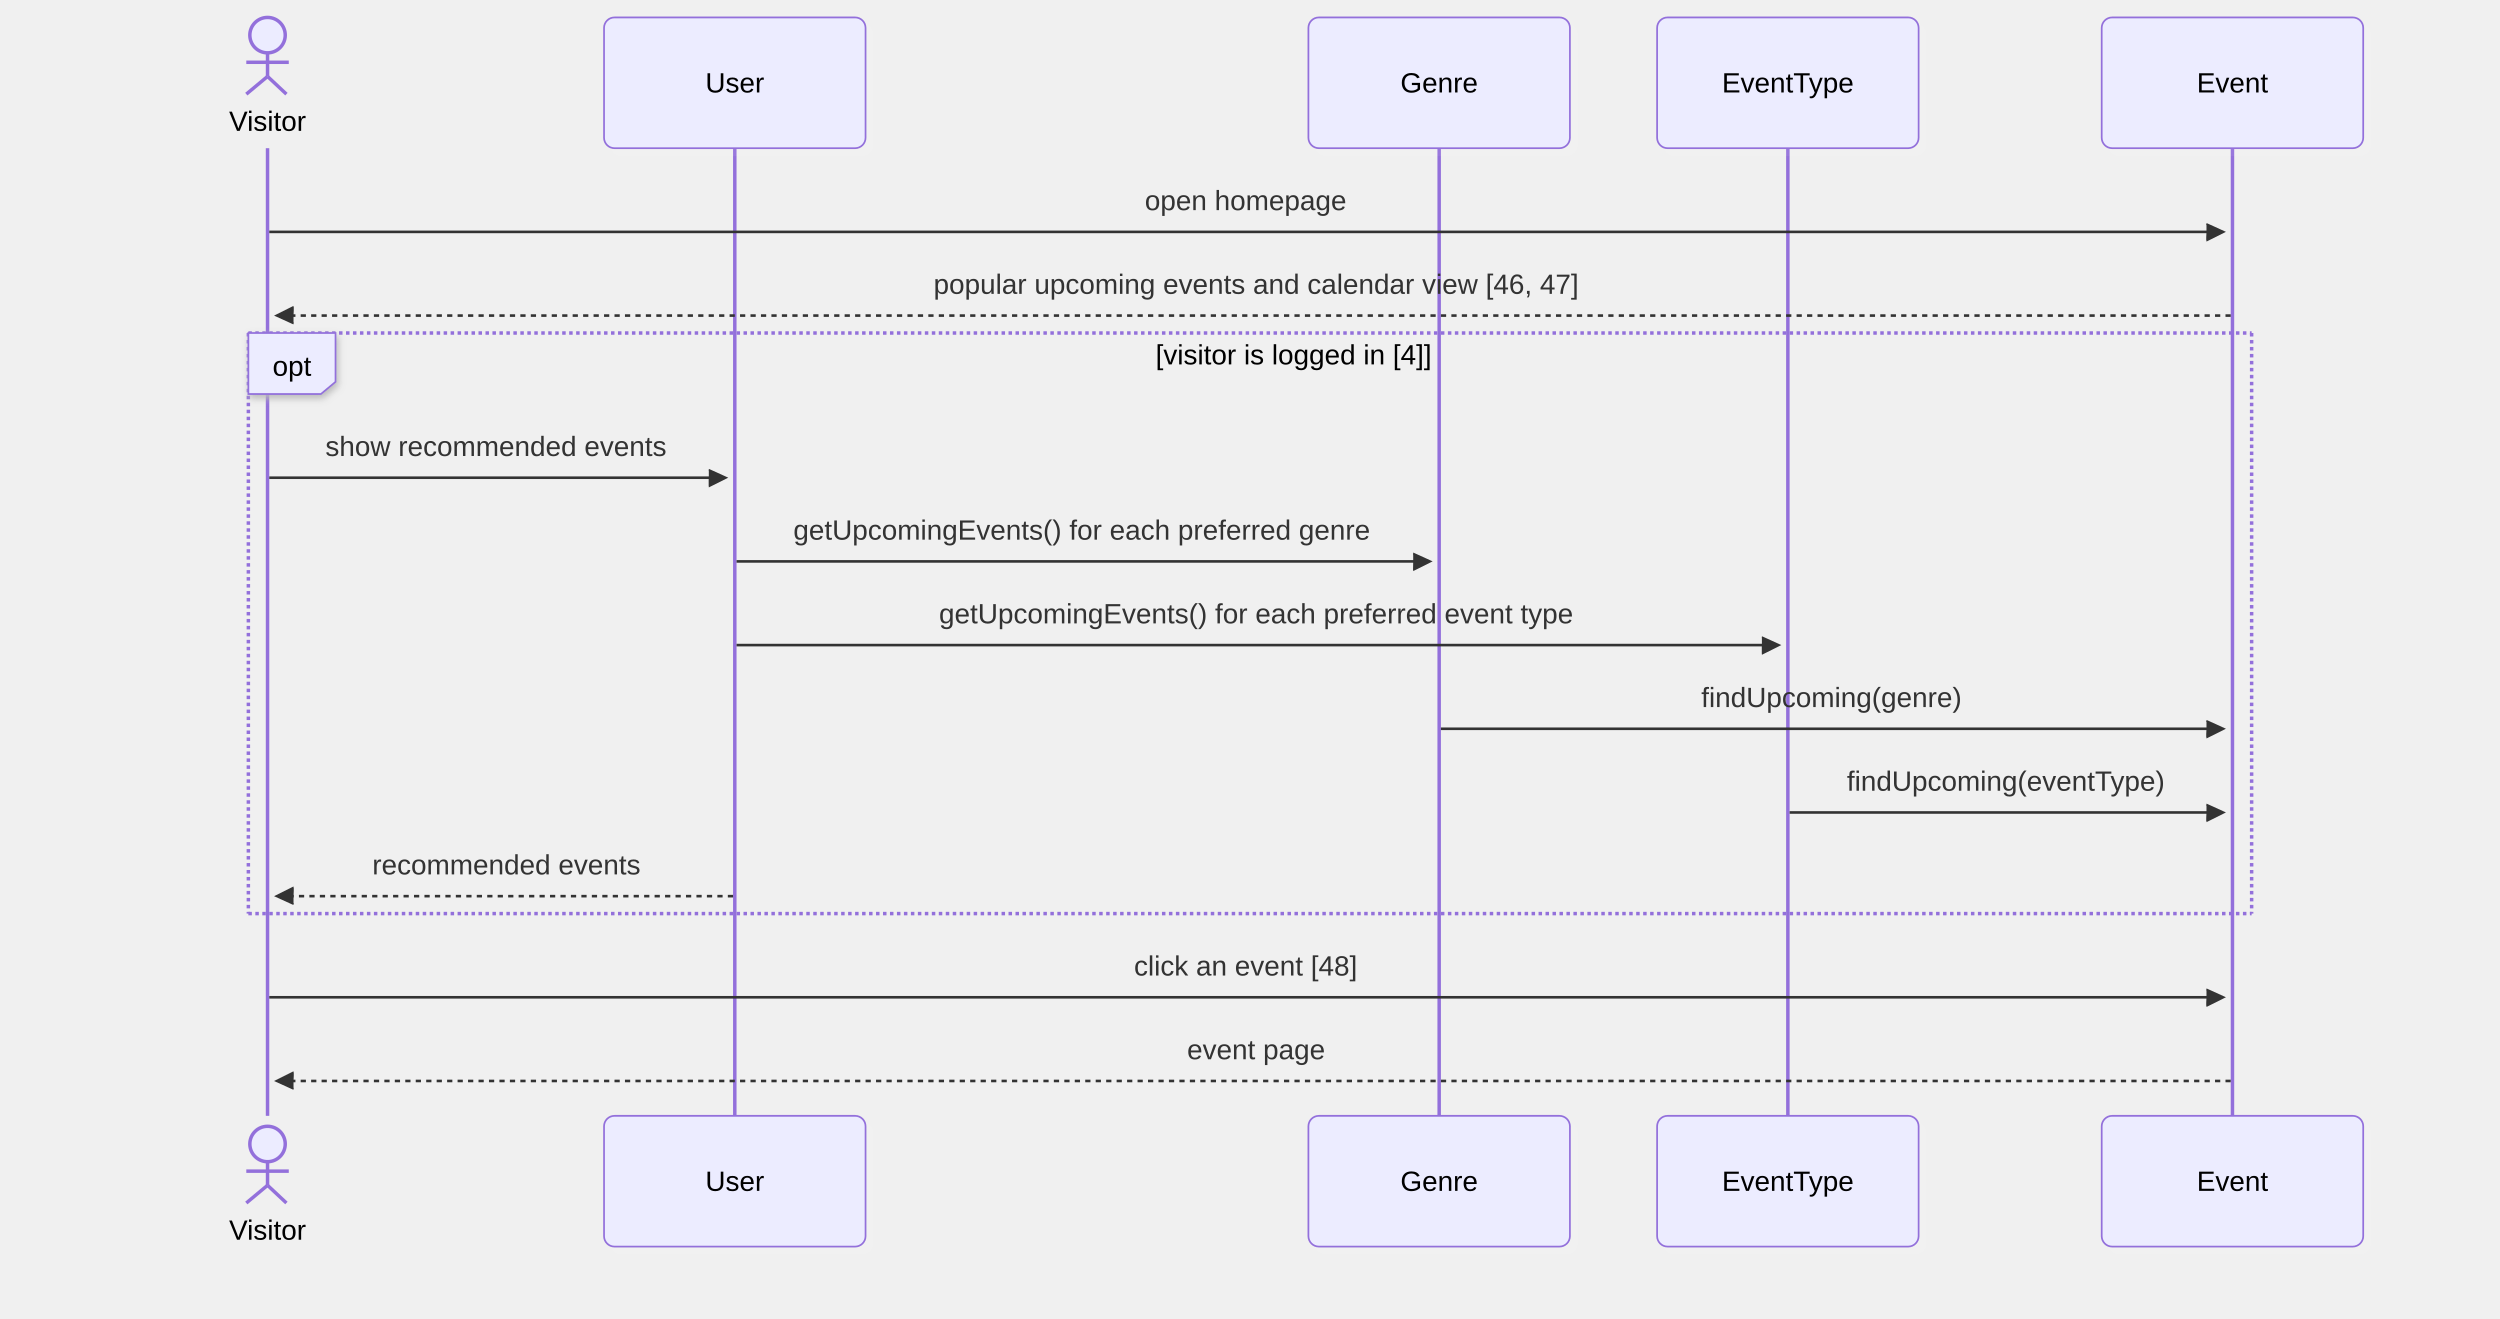
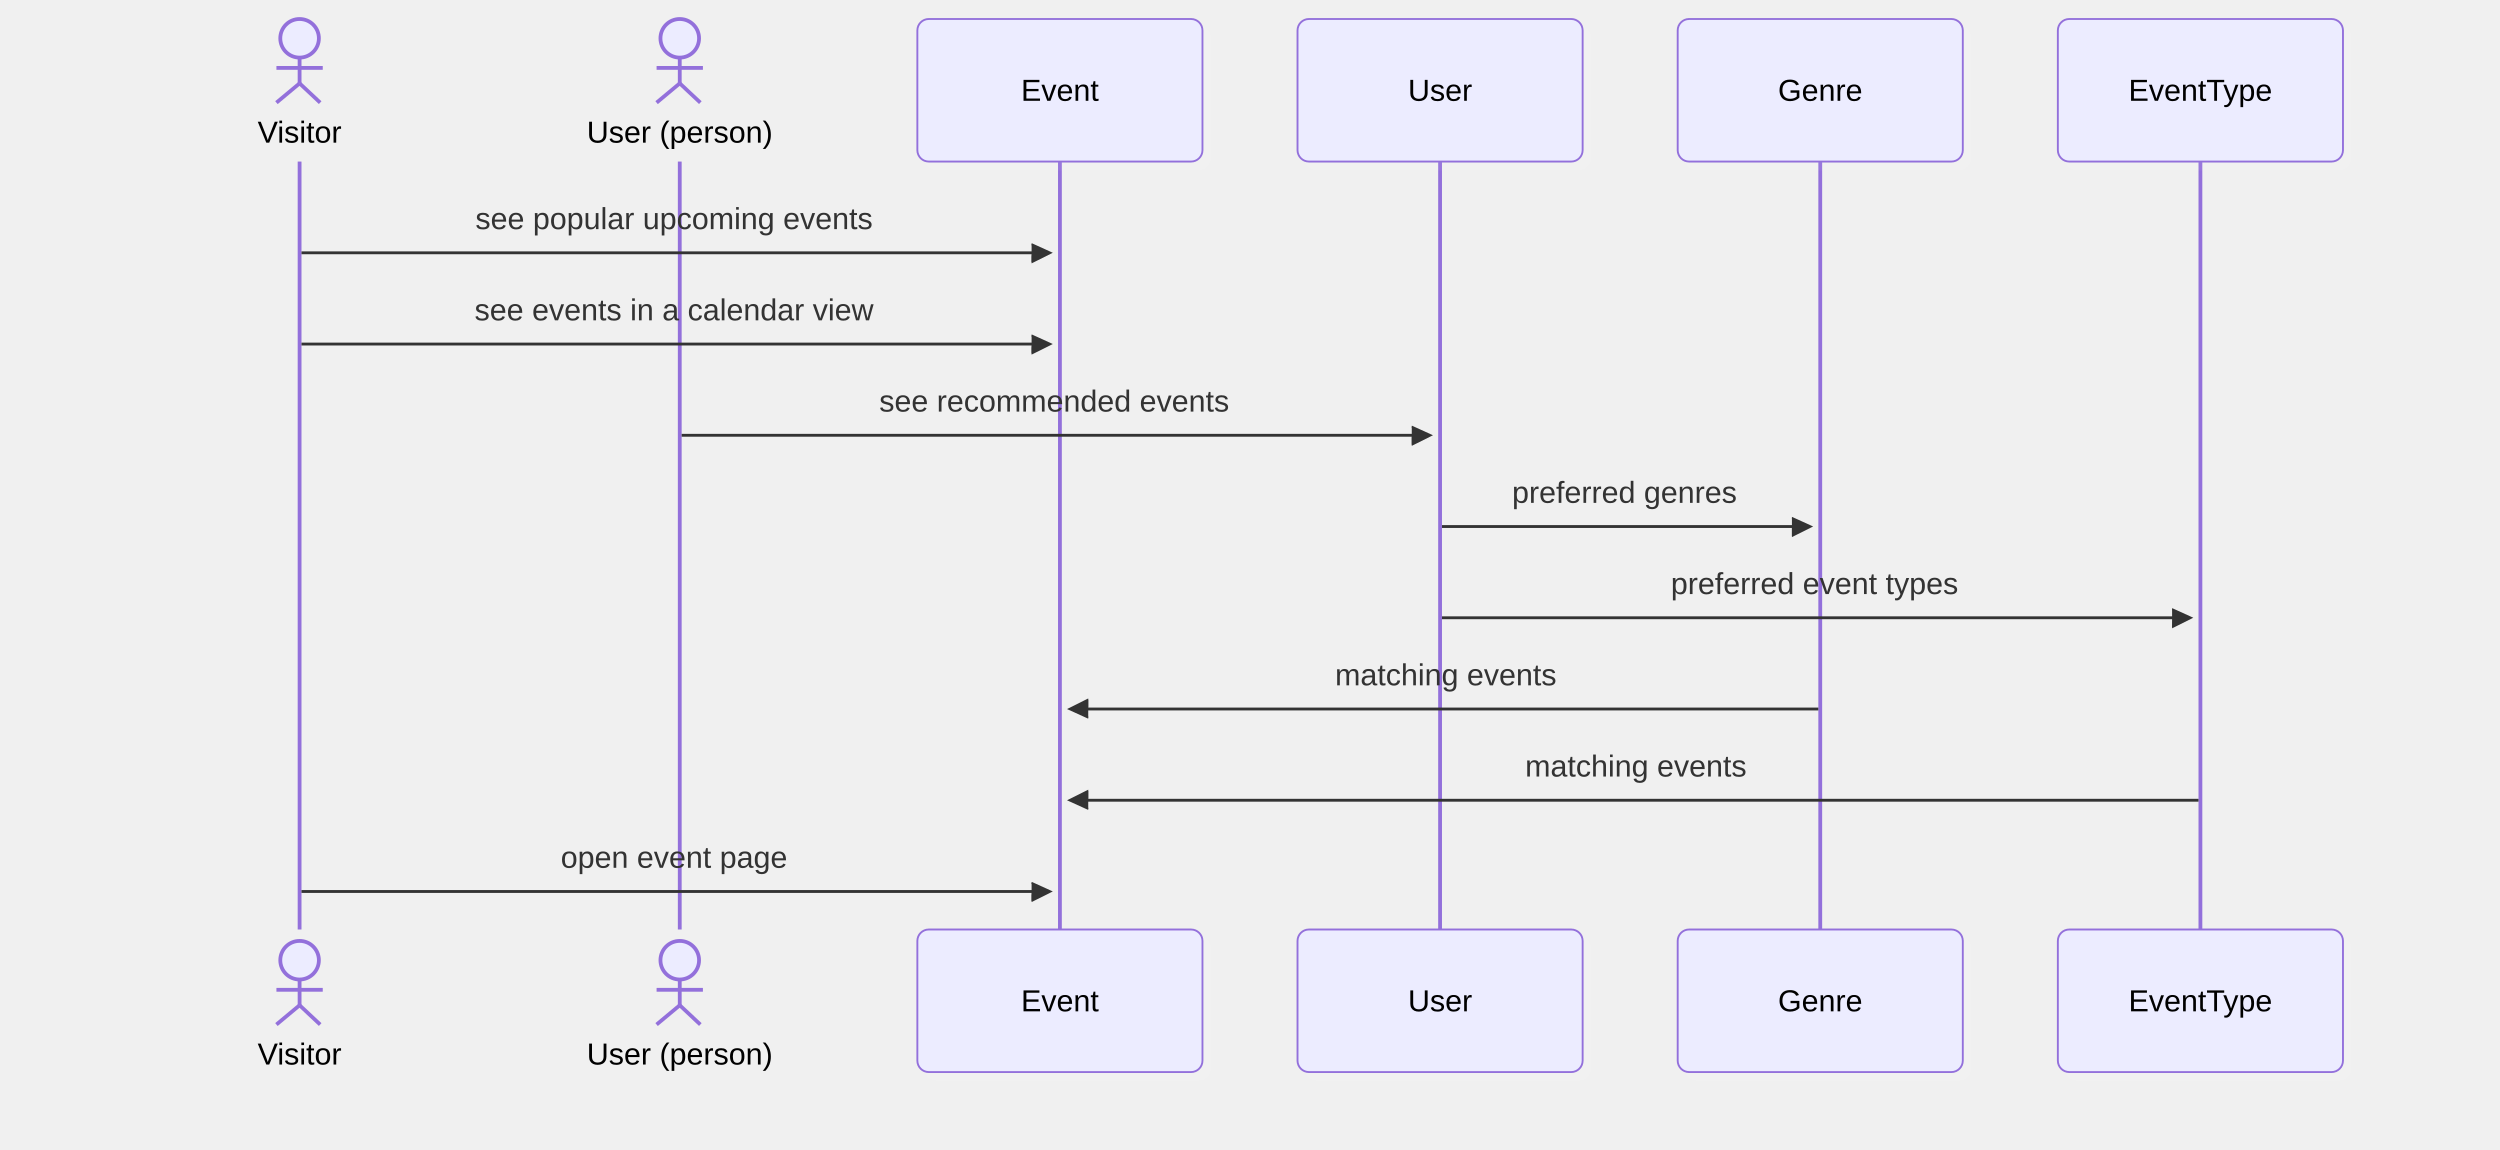
- <svg xmlns="http://www.w3.org/2000/svg" style="background-color: white;" id="container" width="1377" height="726" viewBox="-50 -10 1377 756" role="graphics-document document" aria-roledescription="sequence">
+ <svg xmlns="http://www.w3.org/2000/svg" style="background-color: white;" id="container" width="1250" height="575" viewBox="-50 -10 1250 605" role="graphics-document document" aria-roledescription="sequence">
  <g>
-     <rect x="1127" y="630" fill="#eaeaea" stroke="#666" width="150" height="75" name="EV" rx="6" ry="6" class="actor actor-bottom" data-look="neo" filter="url(#container-drop-shadow)" />
-     <text x="1202" y="667.5" dominant-baseline="central" alignment-baseline="central" class="actor actor-box" style="text-anchor: middle; font-size: 16px; font-weight: 400;">
-       <tspan x="1202" dy="0">Event</tspan>
+     <rect x="1000" y="479" fill="#eaeaea" stroke="#666" width="150" height="75" name="ET" rx="6" ry="6" class="actor actor-bottom" data-look="neo" filter="url(#container-drop-shadow)" />
+     <text x="1075" y="516.5" dominant-baseline="central" alignment-baseline="central" class="actor actor-box" style="text-anchor: middle; font-size: 16px; font-weight: 400;">
+       <tspan x="1075" dy="0">EventType</tspan>
    </text>
  </g>
  <g>
-     <rect x="872" y="630" fill="#eaeaea" stroke="#666" width="150" height="75" name="ET" rx="6" ry="6" class="actor actor-bottom" data-look="neo" filter="url(#container-drop-shadow)" />
-     <text x="947" y="667.5" dominant-baseline="central" alignment-baseline="central" class="actor actor-box" style="text-anchor: middle; font-size: 16px; font-weight: 400;">
-       <tspan x="947" dy="0">EventType</tspan>
+     <rect x="800" y="479" fill="#eaeaea" stroke="#666" width="150" height="75" name="GE" rx="6" ry="6" class="actor actor-bottom" data-look="neo" filter="url(#container-drop-shadow)" />
+     <text x="875" y="516.5" dominant-baseline="central" alignment-baseline="central" class="actor actor-box" style="text-anchor: middle; font-size: 16px; font-weight: 400;">
+       <tspan x="875" dy="0">Genre</tspan>
    </text>
  </g>
  <g>
-     <rect x="672" y="630" fill="#eaeaea" stroke="#666" width="150" height="75" name="GE" rx="6" ry="6" class="actor actor-bottom" data-look="neo" filter="url(#container-drop-shadow)" />
-     <text x="747" y="667.5" dominant-baseline="central" alignment-baseline="central" class="actor actor-box" style="text-anchor: middle; font-size: 16px; font-weight: 400;">
-       <tspan x="747" dy="0">Genre</tspan>
+     <rect x="600" y="479" fill="#eaeaea" stroke="#666" width="150" height="75" name="U" rx="6" ry="6" class="actor actor-bottom" data-look="neo" filter="url(#container-drop-shadow)" />
+     <text x="675" y="516.5" dominant-baseline="central" alignment-baseline="central" class="actor actor-box" style="text-anchor: middle; font-size: 16px; font-weight: 400;">
+       <tspan x="675" dy="0">User</tspan>
    </text>
  </g>
  <g>
-     <rect x="268" y="630" fill="#eaeaea" stroke="#666" width="150" height="75" name="U" rx="6" ry="6" class="actor actor-bottom" data-look="neo" filter="url(#container-drop-shadow)" />
-     <text x="343" y="667.5" dominant-baseline="central" alignment-baseline="central" class="actor actor-box" style="text-anchor: middle; font-size: 16px; font-weight: 400;">
-       <tspan x="343" dy="0">User</tspan>
+     <rect x="400" y="479" fill="#eaeaea" stroke="#666" width="150" height="75" name="EV" rx="6" ry="6" class="actor actor-bottom" data-look="neo" filter="url(#container-drop-shadow)" />
+     <text x="475" y="516.5" dominant-baseline="central" alignment-baseline="central" class="actor actor-box" style="text-anchor: middle; font-size: 16px; font-weight: 400;">
+       <tspan x="475" dy="0">Event</tspan>
    </text>
  </g>
  <g />
+   <g />
  <g>
-     <line id="actor4" x1="1202" y1="75" x2="1202" y2="630" class="actor-line 200" stroke-width="0.5px" stroke="#999" name="EV" data-et="life-line" data-id="EV" />
-     <g id="root-4" data-look="neo" data-et="participant" data-type="participant" data-id="EV">
-       <rect x="1127" y="0" fill="#eaeaea" stroke="#666" width="150" height="75" name="EV" rx="6" ry="6" class="actor actor-top" data-look="neo" filter="url(#container-drop-shadow)" />
-       <text x="1202" y="37.5" dominant-baseline="central" alignment-baseline="central" class="actor actor-box" style="text-anchor: middle; font-size: 16px; font-weight: 400;">
-         <tspan x="1202" dy="0">Event</tspan>
+     <line id="actor5" x1="1075" y1="75" x2="1075" y2="479" class="actor-line 200" stroke-width="0.5px" stroke="#999" name="ET" data-et="life-line" data-id="ET" />
+     <g id="root-5" data-look="neo" data-et="participant" data-type="participant" data-id="ET">
+       <rect x="1000" y="0" fill="#eaeaea" stroke="#666" width="150" height="75" name="ET" rx="6" ry="6" class="actor actor-top" data-look="neo" filter="url(#container-drop-shadow)" />
+       <text x="1075" y="37.5" dominant-baseline="central" alignment-baseline="central" class="actor actor-box" style="text-anchor: middle; font-size: 16px; font-weight: 400;">
+         <tspan x="1075" dy="0">EventType</tspan>
      </text>
    </g>
  </g>
  <g>
-     <line id="actor3" x1="947" y1="75" x2="947" y2="630" class="actor-line 200" stroke-width="0.5px" stroke="#999" name="ET" data-et="life-line" data-id="ET" />
-     <g id="root-3" data-look="neo" data-et="participant" data-type="participant" data-id="ET">
-       <rect x="872" y="0" fill="#eaeaea" stroke="#666" width="150" height="75" name="ET" rx="6" ry="6" class="actor actor-top" data-look="neo" filter="url(#container-drop-shadow)" />
-       <text x="947" y="37.5" dominant-baseline="central" alignment-baseline="central" class="actor actor-box" style="text-anchor: middle; font-size: 16px; font-weight: 400;">
-         <tspan x="947" dy="0">EventType</tspan>
+     <line id="actor4" x1="875" y1="75" x2="875" y2="479" class="actor-line 200" stroke-width="0.5px" stroke="#999" name="GE" data-et="life-line" data-id="GE" />
+     <g id="root-4" data-look="neo" data-et="participant" data-type="participant" data-id="GE">
+       <rect x="800" y="0" fill="#eaeaea" stroke="#666" width="150" height="75" name="GE" rx="6" ry="6" class="actor actor-top" data-look="neo" filter="url(#container-drop-shadow)" />
+       <text x="875" y="37.5" dominant-baseline="central" alignment-baseline="central" class="actor actor-box" style="text-anchor: middle; font-size: 16px; font-weight: 400;">
+         <tspan x="875" dy="0">Genre</tspan>
      </text>
    </g>
  </g>
  <g>
-     <line id="actor2" x1="747" y1="75" x2="747" y2="630" class="actor-line 200" stroke-width="0.5px" stroke="#999" name="GE" data-et="life-line" data-id="GE" />
-     <g id="root-2" data-look="neo" data-et="participant" data-type="participant" data-id="GE">
-       <rect x="672" y="0" fill="#eaeaea" stroke="#666" width="150" height="75" name="GE" rx="6" ry="6" class="actor actor-top" data-look="neo" filter="url(#container-drop-shadow)" />
-       <text x="747" y="37.5" dominant-baseline="central" alignment-baseline="central" class="actor actor-box" style="text-anchor: middle; font-size: 16px; font-weight: 400;">
-         <tspan x="747" dy="0">Genre</tspan>
+     <line id="actor3" x1="675" y1="75" x2="675" y2="479" class="actor-line 200" stroke-width="0.5px" stroke="#999" name="U" data-et="life-line" data-id="U" />
+     <g id="root-3" data-look="neo" data-et="participant" data-type="participant" data-id="U">
+       <rect x="600" y="0" fill="#eaeaea" stroke="#666" width="150" height="75" name="U" rx="6" ry="6" class="actor actor-top" data-look="neo" filter="url(#container-drop-shadow)" />
+       <text x="675" y="37.5" dominant-baseline="central" alignment-baseline="central" class="actor actor-box" style="text-anchor: middle; font-size: 16px; font-weight: 400;">
+         <tspan x="675" dy="0">User</tspan>
      </text>
    </g>
  </g>
  <g>
-     <line id="actor1" x1="343" y1="75" x2="343" y2="630" class="actor-line 200" stroke-width="0.5px" stroke="#999" name="U" data-et="life-line" data-id="U" />
-     <g id="root-1" data-look="neo" data-et="participant" data-type="participant" data-id="U">
-       <rect x="268" y="0" fill="#eaeaea" stroke="#666" width="150" height="75" name="U" rx="6" ry="6" class="actor actor-top" data-look="neo" filter="url(#container-drop-shadow)" />
-       <text x="343" y="37.5" dominant-baseline="central" alignment-baseline="central" class="actor actor-box" style="text-anchor: middle; font-size: 16px; font-weight: 400;">
-         <tspan x="343" dy="0">User</tspan>
+     <line id="actor2" x1="475" y1="75" x2="475" y2="479" class="actor-line 200" stroke-width="0.5px" stroke="#999" name="EV" data-et="life-line" data-id="EV" />
+     <g id="root-2" data-look="neo" data-et="participant" data-type="participant" data-id="EV">
+       <rect x="400" y="0" fill="#eaeaea" stroke="#666" width="150" height="75" name="EV" rx="6" ry="6" class="actor actor-top" data-look="neo" filter="url(#container-drop-shadow)" />
+       <text x="475" y="37.5" dominant-baseline="central" alignment-baseline="central" class="actor actor-box" style="text-anchor: middle; font-size: 16px; font-weight: 400;">
+         <tspan x="475" dy="0">Event</tspan>
      </text>
    </g>
  </g>
  <g>
-     <line id="actor0" x1="75" y1="75" x2="75" y2="630" class="actor-line 200" stroke-width="0.5px" stroke="#999" name="VI" data-et="life-line" data-id="VI" />
+     <line id="actor1" x1="275" y1="75" x2="275" y2="479" class="actor-line 200" stroke-width="0.5px" stroke="#999" name="UP" data-et="life-line" data-id="UP" />
+   </g>
+   <g>
+     <line id="actor0" x1="75" y1="75" x2="75" y2="479" class="actor-line 200" stroke-width="0.5px" stroke="#999" name="VI" data-et="life-line" data-id="VI" />
  </g>
  <style>#container{font-family:"trebuchet ms",verdana,arial,sans-serif;font-size:16px;fill:#333;}@keyframes edge-animation-frame{from{stroke-dashoffset:0;}}@keyframes dash{to{stroke-dashoffset:0;}}#container .edge-animation-slow{stroke-dasharray:9,5!important;stroke-dashoffset:900;animation:dash 50s linear infinite;stroke-linecap:round;}#container .edge-animation-fast{stroke-dasharray:9,5!important;stroke-dashoffset:900;animation:dash 20s linear infinite;stroke-linecap:round;}#container .error-icon{fill:#552222;}#container .error-text{fill:#552222;stroke:#552222;}#container .edge-thickness-normal{stroke-width:1px;}#container .edge-thickness-thick{stroke-width:3.5px;}#container .edge-pattern-solid{stroke-dasharray:0;}#container .edge-thickness-invisible{stroke-width:0;fill:none;}#container .edge-pattern-dashed{stroke-dasharray:3;}#container .edge-pattern-dotted{stroke-dasharray:2;}#container .marker{fill:#333333;stroke:#333333;}#container .marker.cross{stroke:#333333;}#container svg{font-family:"trebuchet ms",verdana,arial,sans-serif;font-size:16px;}#container p{margin:0;}#container .actor{stroke:#9370DB;fill:#ECECFF;stroke-width:1;}#container rect.actor.outer-path[data-look="neo"]{filter:drop-shadow(1px 2px 2px rgba(185, 185, 185, 1));}#container rect.note[data-look="neo"]{stroke:#aaaa33;fill:#fff5ad;filter:drop-shadow(1px 2px 2px rgba(185, 185, 185, 1));}#container text.actor&gt;tspan{fill:black;stroke:none;}#container .actor-line{stroke:#9370DB;}#container .innerArc{stroke-width:1.5;stroke-dasharray:none;}#container .messageLine0{stroke-width:1.5;stroke-dasharray:none;stroke:#333;}#container .messageLine1{stroke-width:1.5;stroke-dasharray:2,2;stroke:#333;}#container [id$="-arrowhead"] path{fill:#333;stroke:#333;}#container .sequenceNumber{fill:white;}#container [id$="-sequencenumber"]{fill:#333;}#container [id$="-crosshead"] path{fill:#333;stroke:#333;}#container .messageText{fill:#333;stroke:none;}#container .labelBox{stroke:#9370DB;fill:#ECECFF;filter:drop-shadow(1px 2px 2px rgba(185, 185, 185, 1));}#container .labelText,#container .labelText&gt;tspan{fill:black;stroke:none;}#container .loopText,#container .loopText&gt;tspan{fill:black;stroke:none;}#container .sectionTitle,#container .sectionTitle&gt;tspan{fill:black;stroke:none;}#container .loopLine{stroke-width:2px;stroke-dasharray:2,2;stroke:#9370DB;fill:#9370DB;}#container .note{stroke:#aaaa33;fill:#fff5ad;}#container .noteText,#container .noteText&gt;tspan{fill:black;stroke:none;}#container .activation0{fill:#f4f4f4;stroke:#666;}#container .activation1{fill:#f4f4f4;stroke:#666;}#container .activation2{fill:#f4f4f4;stroke:#666;}#container .actorPopupMenu{position:absolute;}#container .actorPopupMenuPanel{position:absolute;fill:#ECECFF;box-shadow:0px 8px 16px 0px rgba(0,0,0,0.2);filter:drop-shadow(3px 5px 2px rgb(0 0 0 / 0.4));}#container .actor-man circle,#container line{fill:#ECECFF;stroke-width:2px;}#container g rect.rect{filter:drop-shadow(1px 2px 2px rgba(185, 185, 185, 1));stroke:#9370DB;}#container .node .neo-node{stroke:#9370DB;}#container [data-look="neo"].node rect,#container [data-look="neo"].cluster rect,#container [data-look="neo"].node polygon{stroke:#9370DB;filter:drop-shadow(1px 2px 2px rgba(185, 185, 185, 1));}#container [data-look="neo"].swimlane.cluster rect{filter:none;}#container [data-look="neo"].node path{stroke:#9370DB;stroke-width:1px;}#container [data-look="neo"].node .outer-path{filter:drop-shadow(1px 2px 2px rgba(185, 185, 185, 1));}#container [data-look="neo"].node .neo-line path{stroke:#9370DB;filter:none;}#container [data-look="neo"].node circle{stroke:#9370DB;filter:drop-shadow(1px 2px 2px rgba(185, 185, 185, 1));}#container [data-look="neo"].node circle .state-start{fill:#000000;}#container [data-look="neo"].icon-shape .icon{fill:#9370DB;filter:drop-shadow(1px 2px 2px rgba(185, 185, 185, 1));}#container [data-look="neo"].icon-shape .icon-neo path{stroke:#9370DB;filter:drop-shadow(1px 2px 2px rgba(185, 185, 185, 1));}#container :root{--mermaid-font-family:"trebuchet ms",verdana,arial,sans-serif;}</style>
  <g />
  <defs>
    <symbol id="container-computer" width="24" height="24">
      <path transform="scale(.5)" d="M2 2v13h20v-13h-20zm18 11h-16v-9h16v9zm-10.228 6l.466-1h3.524l.467 1h-4.457zm14.228 3h-24l2-6h2.104l-1.33 4h18.45l-1.297-4h2.073l2 6zm-5-10h-14v-7h14v7z" />
    </symbol>
  </defs>
  <defs>
    <symbol id="container-database" fill-rule="evenodd" clip-rule="evenodd">
      <path transform="scale(.5)" d="M12.258.001l.256.004.255.005.253.008.251.01.249.012.247.015.246.016.242.019.241.02.239.023.236.024.233.027.231.028.229.031.225.032.223.034.22.036.217.038.214.04.211.041.208.043.205.045.201.046.198.048.194.05.191.051.187.053.183.054.18.056.175.057.172.059.168.06.163.061.16.063.155.064.15.066.074.033.073.033.071.034.07.034.069.035.068.035.067.035.066.035.064.036.064.036.062.036.06.036.06.037.058.037.058.037.055.038.055.038.053.038.052.038.051.039.05.039.048.039.047.039.045.04.044.04.043.04.041.04.04.041.039.041.037.041.036.041.034.041.033.042.032.042.03.042.029.042.027.042.026.043.024.043.023.043.021.043.02.043.018.044.017.043.015.044.013.044.012.044.011.045.009.044.007.045.006.045.004.045.002.045.001.045v17l-.001.045-.002.045-.004.045-.006.045-.007.045-.009.044-.011.045-.012.044-.013.044-.015.044-.017.043-.018.044-.02.043-.021.043-.023.043-.024.043-.026.043-.027.042-.029.042-.03.042-.032.042-.033.042-.034.041-.036.041-.037.041-.039.041-.04.041-.041.04-.043.04-.044.04-.045.04-.047.039-.048.039-.05.039-.051.039-.052.038-.053.038-.055.038-.055.038-.058.037-.058.037-.06.037-.06.036-.062.036-.064.036-.064.036-.066.035-.067.035-.068.035-.069.035-.07.034-.071.034-.073.033-.074.033-.15.066-.155.064-.16.063-.163.061-.168.06-.172.059-.175.057-.18.056-.183.054-.187.053-.191.051-.194.05-.198.048-.201.046-.205.045-.208.043-.211.041-.214.04-.217.038-.22.036-.223.034-.225.032-.229.031-.231.028-.233.027-.236.024-.239.023-.241.02-.242.019-.246.016-.247.015-.249.012-.251.01-.253.008-.255.005-.256.004-.258.001-.258-.001-.256-.004-.255-.005-.253-.008-.251-.01-.249-.012-.247-.015-.245-.016-.243-.019-.241-.02-.238-.023-.236-.024-.234-.027-.231-.028-.228-.031-.226-.032-.223-.034-.22-.036-.217-.038-.214-.04-.211-.041-.208-.043-.204-.045-.201-.046-.198-.048-.195-.05-.19-.051-.187-.053-.184-.054-.179-.056-.176-.057-.172-.059-.167-.06-.164-.061-.159-.063-.155-.064-.151-.066-.074-.033-.072-.033-.072-.034-.07-.034-.069-.035-.068-.035-.067-.035-.066-.035-.064-.036-.063-.036-.062-.036-.061-.036-.06-.037-.058-.037-.057-.037-.056-.038-.055-.038-.053-.038-.052-.038-.051-.039-.049-.039-.049-.039-.046-.039-.046-.04-.044-.04-.043-.04-.041-.04-.04-.041-.039-.041-.037-.041-.036-.041-.034-.041-.033-.042-.032-.042-.03-.042-.029-.042-.027-.042-.026-.043-.024-.043-.023-.043-.021-.043-.02-.043-.018-.044-.017-.043-.015-.044-.013-.044-.012-.044-.011-.045-.009-.044-.007-.045-.006-.045-.004-.045-.002-.045-.001-.045v-17l.001-.045.002-.045.004-.045.006-.045.007-.045.009-.044.011-.045.012-.044.013-.044.015-.044.017-.043.018-.044.02-.043.021-.043.023-.043.024-.043.026-.043.027-.042.029-.042.03-.042.032-.042.033-.042.034-.041.036-.041.037-.041.039-.041.04-.041.041-.04.043-.04.044-.04.046-.04.046-.039.049-.039.049-.039.051-.039.052-.038.053-.038.055-.038.056-.038.057-.037.058-.037.06-.037.061-.036.062-.036.063-.036.064-.036.066-.035.067-.035.068-.035.069-.035.07-.034.072-.034.072-.033.074-.033.151-.066.155-.064.159-.063.164-.061.167-.06.172-.059.176-.057.179-.056.184-.054.187-.053.19-.051.195-.05.198-.048.201-.046.204-.045.208-.043.211-.041.214-.04.217-.038.22-.036.223-.034.226-.032.228-.031.231-.028.234-.027.236-.024.238-.023.241-.02.243-.019.245-.016.247-.015.249-.012.251-.01.253-.008.255-.005.256-.004.258-.001.258.001zm-9.258 20.499v.01l.001.021.003.021.004.022.005.021.006.022.007.022.009.023.01.022.011.023.012.023.013.023.015.023.016.024.017.023.018.024.019.024.021.024.022.025.023.024.024.025.052.049.056.05.061.051.066.051.07.051.075.051.079.052.084.052.088.052.092.052.097.052.102.051.105.052.11.052.114.051.119.051.123.051.127.05.131.05.135.05.139.048.144.049.147.047.152.047.155.047.16.045.163.045.167.043.171.043.176.041.178.041.183.039.187.039.19.037.194.035.197.035.202.033.204.031.209.03.212.029.216.027.219.025.222.024.226.021.23.02.233.018.236.016.24.015.243.012.246.01.249.008.253.005.256.004.259.001.26-.001.257-.004.254-.005.25-.008.247-.011.244-.012.241-.014.237-.016.233-.018.231-.021.226-.021.224-.024.22-.026.216-.027.212-.028.21-.031.205-.031.202-.034.198-.034.194-.036.191-.037.187-.039.183-.04.179-.04.175-.042.172-.043.168-.044.163-.045.16-.046.155-.046.152-.047.148-.048.143-.049.139-.049.136-.05.131-.05.126-.05.123-.051.118-.052.114-.051.11-.052.106-.052.101-.052.096-.052.092-.052.088-.053.083-.051.079-.052.074-.052.07-.051.065-.051.06-.051.056-.05.051-.05.023-.024.023-.025.021-.024.02-.024.019-.024.018-.024.017-.024.015-.023.014-.024.013-.023.012-.023.01-.023.01-.022.008-.022.006-.022.006-.022.004-.022.004-.021.001-.021.001-.021v-4.127l-.077.055-.08.053-.083.054-.085.053-.087.052-.09.052-.093.051-.095.05-.097.05-.1.049-.102.049-.105.048-.106.047-.109.047-.111.046-.114.045-.115.045-.118.044-.12.043-.122.042-.124.042-.126.041-.128.04-.13.04-.132.038-.134.038-.135.037-.138.037-.139.035-.142.035-.143.034-.144.033-.147.032-.148.031-.15.03-.151.03-.153.029-.154.027-.156.027-.158.026-.159.025-.161.024-.162.023-.163.022-.165.021-.166.02-.167.019-.169.018-.169.017-.171.016-.173.015-.173.014-.175.013-.175.012-.177.011-.178.01-.179.008-.179.008-.181.006-.182.005-.182.004-.184.003-.184.002h-.37l-.184-.002-.184-.003-.182-.004-.182-.005-.181-.006-.179-.008-.179-.008-.178-.01-.176-.011-.176-.012-.175-.013-.173-.014-.172-.015-.171-.016-.17-.017-.169-.018-.167-.019-.166-.02-.165-.021-.163-.022-.162-.023-.161-.024-.159-.025-.157-.026-.156-.027-.155-.027-.153-.029-.151-.03-.15-.03-.148-.031-.146-.032-.145-.033-.143-.034-.141-.035-.14-.035-.137-.037-.136-.037-.134-.038-.132-.038-.13-.04-.128-.04-.126-.041-.124-.042-.122-.042-.12-.044-.117-.043-.116-.045-.113-.045-.112-.046-.109-.047-.106-.047-.105-.048-.102-.049-.1-.049-.097-.05-.095-.05-.093-.052-.09-.051-.087-.052-.085-.053-.083-.054-.08-.054-.077-.054v4.127zm0-5.654v.011l.001.021.003.021.004.021.005.022.006.022.007.022.009.022.01.022.011.023.012.023.013.023.015.024.016.023.017.024.018.024.019.024.021.024.022.024.023.025.024.024.052.05.056.05.061.05.066.051.07.051.075.052.079.051.084.052.088.052.092.052.097.052.102.052.105.052.11.051.114.051.119.052.123.05.127.051.131.05.135.049.139.049.144.048.147.048.152.047.155.046.16.045.163.045.167.044.171.042.176.042.178.04.183.04.187.038.19.037.194.036.197.034.202.033.204.032.209.03.212.028.216.027.219.025.222.024.226.022.23.02.233.018.236.016.24.014.243.012.246.01.249.008.253.006.256.003.259.001.26-.001.257-.003.254-.006.25-.008.247-.01.244-.012.241-.015.237-.016.233-.018.231-.02.226-.022.224-.024.22-.025.216-.027.212-.029.21-.03.205-.032.202-.033.198-.035.194-.036.191-.037.187-.039.183-.039.179-.041.175-.042.172-.043.168-.044.163-.045.16-.045.155-.047.152-.047.148-.048.143-.048.139-.05.136-.049.131-.05.126-.051.123-.051.118-.051.114-.052.11-.052.106-.052.101-.052.096-.052.092-.052.088-.052.083-.052.079-.052.074-.051.07-.052.065-.051.06-.05.056-.051.051-.049.023-.025.023-.024.021-.025.02-.024.019-.024.018-.024.017-.024.015-.023.014-.023.013-.024.012-.022.01-.023.01-.023.008-.022.006-.022.006-.022.004-.021.004-.022.001-.021.001-.021v-4.139l-.077.054-.08.054-.083.054-.085.052-.087.053-.09.051-.093.051-.095.051-.097.05-.1.049-.102.049-.105.048-.106.047-.109.047-.111.046-.114.045-.115.044-.118.044-.12.044-.122.042-.124.042-.126.041-.128.04-.13.039-.132.039-.134.038-.135.037-.138.036-.139.036-.142.035-.143.033-.144.033-.147.033-.148.031-.15.03-.151.03-.153.028-.154.028-.156.027-.158.026-.159.025-.161.024-.162.023-.163.022-.165.021-.166.02-.167.019-.169.018-.169.017-.171.016-.173.015-.173.014-.175.013-.175.012-.177.011-.178.009-.179.009-.179.007-.181.007-.182.005-.182.004-.184.003-.184.002h-.37l-.184-.002-.184-.003-.182-.004-.182-.005-.181-.007-.179-.007-.179-.009-.178-.009-.176-.011-.176-.012-.175-.013-.173-.014-.172-.015-.171-.016-.17-.017-.169-.018-.167-.019-.166-.02-.165-.021-.163-.022-.162-.023-.161-.024-.159-.025-.157-.026-.156-.027-.155-.028-.153-.028-.151-.03-.15-.03-.148-.031-.146-.033-.145-.033-.143-.033-.141-.035-.14-.036-.137-.036-.136-.037-.134-.038-.132-.039-.13-.039-.128-.04-.126-.041-.124-.042-.122-.043-.12-.043-.117-.044-.116-.044-.113-.046-.112-.046-.109-.046-.106-.047-.105-.048-.102-.049-.1-.049-.097-.05-.095-.051-.093-.051-.09-.051-.087-.053-.085-.052-.083-.054-.08-.054-.077-.054v4.139zm0-5.666v.011l.001.02.003.022.004.021.005.022.006.021.007.022.009.023.01.022.011.023.012.023.013.023.015.023.016.024.017.024.018.023.019.024.021.025.022.024.023.024.024.025.052.05.056.05.061.05.066.051.07.051.075.052.079.051.084.052.088.052.092.052.097.052.102.052.105.051.11.052.114.051.119.051.123.051.127.05.131.05.135.05.139.049.144.048.147.048.152.047.155.046.16.045.163.045.167.043.171.043.176.042.178.04.183.04.187.038.19.037.194.036.197.034.202.033.204.032.209.03.212.028.216.027.219.025.222.024.226.021.23.02.233.018.236.017.24.014.243.012.246.01.249.008.253.006.256.003.259.001.26-.001.257-.003.254-.006.25-.008.247-.01.244-.013.241-.014.237-.016.233-.018.231-.02.226-.022.224-.024.22-.025.216-.027.212-.029.21-.03.205-.032.202-.033.198-.035.194-.036.191-.037.187-.039.183-.039.179-.041.175-.042.172-.043.168-.044.163-.045.16-.045.155-.047.152-.047.148-.048.143-.049.139-.049.136-.049.131-.051.126-.05.123-.051.118-.052.114-.051.11-.052.106-.052.101-.052.096-.052.092-.052.088-.052.083-.052.079-.052.074-.052.07-.051.065-.051.06-.051.056-.05.051-.049.023-.025.023-.025.021-.024.02-.024.019-.024.018-.024.017-.024.015-.023.014-.024.013-.023.012-.023.01-.022.01-.023.008-.022.006-.022.006-.022.004-.022.004-.021.001-.021.001-.021v-4.153l-.077.054-.08.054-.083.053-.085.053-.087.053-.09.051-.093.051-.095.051-.097.05-.1.049-.102.048-.105.048-.106.048-.109.046-.111.046-.114.046-.115.044-.118.044-.12.043-.122.043-.124.042-.126.041-.128.04-.13.039-.132.039-.134.038-.135.037-.138.036-.139.036-.142.034-.143.034-.144.033-.147.032-.148.032-.15.03-.151.03-.153.028-.154.028-.156.027-.158.026-.159.024-.161.024-.162.023-.163.023-.165.021-.166.02-.167.019-.169.018-.169.017-.171.016-.173.015-.173.014-.175.013-.175.012-.177.01-.178.01-.179.009-.179.007-.181.006-.182.006-.182.004-.184.003-.184.001-.185.001-.185-.001-.184-.001-.184-.003-.182-.004-.182-.006-.181-.006-.179-.007-.179-.009-.178-.01-.176-.01-.176-.012-.175-.013-.173-.014-.172-.015-.171-.016-.17-.017-.169-.018-.167-.019-.166-.02-.165-.021-.163-.023-.162-.023-.161-.024-.159-.024-.157-.026-.156-.027-.155-.028-.153-.028-.151-.03-.15-.03-.148-.032-.146-.032-.145-.033-.143-.034-.141-.034-.14-.036-.137-.036-.136-.037-.134-.038-.132-.039-.13-.039-.128-.041-.126-.041-.124-.041-.122-.043-.12-.043-.117-.044-.116-.044-.113-.046-.112-.046-.109-.046-.106-.048-.105-.048-.102-.048-.1-.05-.097-.049-.095-.051-.093-.051-.09-.052-.087-.052-.085-.053-.083-.053-.08-.054-.077-.054v4.153zm8.74-8.179l-.257.004-.254.005-.25.008-.247.011-.244.012-.241.014-.237.016-.233.018-.231.021-.226.022-.224.023-.22.026-.216.027-.212.028-.21.031-.205.032-.202.033-.198.034-.194.036-.191.038-.187.038-.183.04-.179.041-.175.042-.172.043-.168.043-.163.045-.16.046-.155.046-.152.048-.148.048-.143.048-.139.049-.136.05-.131.05-.126.051-.123.051-.118.051-.114.052-.11.052-.106.052-.101.052-.096.052-.092.052-.088.052-.083.052-.079.052-.074.051-.07.052-.065.051-.06.05-.056.05-.051.05-.023.025-.023.024-.021.024-.02.025-.019.024-.018.024-.017.023-.015.024-.014.023-.013.023-.012.023-.01.023-.01.022-.008.022-.006.023-.006.021-.004.022-.004.021-.001.021-.001.021.001.021.001.021.004.021.004.022.006.021.006.023.008.022.01.022.01.023.012.023.013.023.014.023.015.024.017.023.018.024.019.024.02.025.021.024.023.024.023.025.051.05.056.05.06.05.065.051.07.052.074.051.079.052.083.052.088.052.092.052.096.052.101.052.106.052.11.052.114.052.118.051.123.051.126.051.131.05.136.05.139.049.143.048.148.048.152.048.155.046.16.046.163.045.168.043.172.043.175.042.179.041.183.04.187.038.191.038.194.036.198.034.202.033.205.032.21.031.212.028.216.027.22.026.224.023.226.022.231.021.233.018.237.016.241.014.244.012.247.011.25.008.254.005.257.004.26.001.26-.001.257-.004.254-.005.25-.008.247-.011.244-.012.241-.014.237-.016.233-.018.231-.021.226-.022.224-.023.22-.026.216-.027.212-.028.21-.031.205-.032.202-.033.198-.034.194-.036.191-.038.187-.038.183-.04.179-.041.175-.042.172-.043.168-.043.163-.045.16-.046.155-.046.152-.048.148-.048.143-.048.139-.049.136-.05.131-.05.126-.051.123-.051.118-.051.114-.052.11-.052.106-.052.101-.052.096-.052.092-.052.088-.052.083-.052.079-.052.074-.051.07-.052.065-.051.06-.05.056-.05.051-.05.023-.025.023-.024.021-.024.02-.025.019-.024.018-.024.017-.023.015-.024.014-.023.013-.023.012-.023.01-.023.01-.022.008-.022.006-.023.006-.021.004-.022.004-.021.001-.021.001-.021-.001-.021-.001-.021-.004-.021-.004-.022-.006-.021-.006-.023-.008-.022-.01-.022-.01-.023-.012-.023-.013-.023-.014-.023-.015-.024-.017-.023-.018-.024-.019-.024-.02-.025-.021-.024-.023-.024-.023-.025-.051-.05-.056-.05-.06-.05-.065-.051-.07-.052-.074-.051-.079-.052-.083-.052-.088-.052-.092-.052-.096-.052-.101-.052-.106-.052-.11-.052-.114-.052-.118-.051-.123-.051-.126-.051-.131-.05-.136-.05-.139-.049-.143-.048-.148-.048-.152-.048-.155-.046-.16-.046-.163-.045-.168-.043-.172-.043-.175-.042-.179-.041-.183-.04-.187-.038-.191-.038-.194-.036-.198-.034-.202-.033-.205-.032-.21-.031-.212-.028-.216-.027-.22-.026-.224-.023-.226-.022-.231-.021-.233-.018-.237-.016-.241-.014-.244-.012-.247-.011-.25-.008-.254-.005-.257-.004-.26-.001-.26.001z" />
    </symbol>
  </defs>
  <defs>
    <symbol id="container-clock" width="24" height="24">
      <path transform="scale(.5)" d="M12 2c5.514 0 10 4.486 10 10s-4.486 10-10 10-10-4.486-10-10 4.486-10 10-10zm0-2c-6.627 0-12 5.373-12 12s5.373 12 12 12 12-5.373 12-12-5.373-12-12-12zm5.848 12.459c.202.038.202.333.001.372-1.907.361-6.045 1.111-6.547 1.111-.719 0-1.301-.582-1.301-1.301 0-.512.77-5.447 1.125-7.445.034-.192.312-.181.343.014l.985 6.238 5.394 1.011z" />
    </symbol>
  </defs>
  <defs>
    <marker id="container-arrowhead" refX="7.9" refY="5" markerUnits="userSpaceOnUse" markerWidth="12" markerHeight="12" orient="auto-start-reverse">
      <path d="M -1 0 L 10 5 L 0 10 z" />
    </marker>
  </defs>
  <defs>
    <marker id="container-crosshead" markerWidth="15" markerHeight="8" orient="auto" refX="4" refY="4.5">
      <path fill="none" stroke="#000000" stroke-width="1pt" d="M 1,2 L 6,7 M 6,2 L 1,7" style="stroke-dasharray: 0, 0;" />
    </marker>
  </defs>
  <defs>
    <marker id="container-filled-head" refX="15.5" refY="7" markerWidth="20" markerHeight="28" orient="auto">
      <path d="M 18,7 L9,13 L14,7 L9,1 Z" />
    </marker>
  </defs>
  <defs>
    <marker id="container-sequencenumber" refX="15" refY="15" markerWidth="60" markerHeight="40" orient="auto">
      <circle cx="15" cy="15" r="6" />
    </marker>
  </defs>
  <defs>
    <marker id="container-solidTopArrowHead" refX="7.9" refY="7.25" markerUnits="userSpaceOnUse" markerWidth="12" markerHeight="12" orient="auto-start-reverse">
      <path d="M 0 0 L 10 8 L 0 8 z" />
    </marker>
  </defs>
  <defs>
    <marker id="container-solidBottomArrowHead" refX="7.9" refY="0.75" markerUnits="userSpaceOnUse" markerWidth="12" markerHeight="12" orient="auto-start-reverse">
      <path d="M 0 0 L 10 0 L 0 8 z" />
    </marker>
  </defs>
  <defs>
    <marker id="container-stickTopArrowHead" refX="7.5" refY="7" markerUnits="userSpaceOnUse" markerWidth="12" markerHeight="12" orient="auto-start-reverse">
      <path d="M 0 0 L 7 7" stroke="black" stroke-width="1.5" fill="none" />
    </marker>
  </defs>
  <defs>
    <marker id="container-stickBottomArrowHead" refX="7.5" refY="0" markerUnits="userSpaceOnUse" markerWidth="12" markerHeight="12" orient="auto-start-reverse">
      <path d="M 0 7 L 7 0" stroke="black" stroke-width="1.5" fill="none" />
    </marker>
  </defs>
  <defs>
    <filter id="container-drop-shadow" height="130%" width="130%">
      <feDropShadow dx="4" dy="4" stdDeviation="0" flood-opacity="0.06" flood-color="#FFFFFF" />
    </filter>
  </defs>
-   <g data-et="control-structure" data-id="i9">
-     <line x1="64" y1="181" x2="1213" y2="181" class="loopLine" />
-     <line x1="1213" y1="181" x2="1213" y2="514" class="loopLine" />
-     <line x1="64" y1="514" x2="1213" y2="514" class="loopLine" />
-     <line x1="64" y1="181" x2="64" y2="514" class="loopLine" />
-     <polygon points="64,181 114,181 114,209 105.6,216 64,216" class="labelBox" />
-     <text x="89" y="201" text-anchor="middle" dominant-baseline="middle" alignment-baseline="middle" class="labelText" style="font-size: 16px; font-weight: 400;">opt</text>
-     <text x="663.5" y="199" text-anchor="middle" class="loopText" style="font-size: 16px; font-weight: 400;">
-       <tspan x="663.5">[visitor is logged in [4]]</tspan>
-     </text>
-   </g>
  <g class="actor-man actor-top" name="VI" data-et="participant" data-type="actor" data-id="VI" style="stroke: rgb(147, 112, 219);">
    <line id="actor-man-torso0" x1="75" y1="20.308" x2="75" y2="33.846" />
    <line id="actor-man-arms0" x1="62.815" y1="25.723" x2="87.185" y2="25.723" />
    <line x1="62.815" y1="44" x2="75" y2="33.846" />
    <line x1="75" y1="33.846" x2="85.831" y2="44" />
    <circle cx="75" cy="10.154" r="10.154" width="150" height="75" />
    <text x="75" y="59.5" dominant-baseline="central" alignment-baseline="central" class="actor actor-man" style="text-anchor: middle; font-size: 16px; font-weight: 400;">
      <tspan x="75" dy="0">Visitor</tspan>
    </text>
  </g>
-   <text x="636" y="90" text-anchor="middle" dominant-baseline="middle" alignment-baseline="middle" class="messageText" dy="1em" style="font-size: 16px; font-weight: 400;">open homepage</text>
-   <line x1="76" y1="123" x2="1195" y2="123" class="messageLine0" data-et="message" data-id="i0" data-from="VI" data-to="EV" stroke-width="2" stroke="none" marker-end="url(#container-arrowhead)" style="fill: none;" />
-   <text x="642" y="138" text-anchor="middle" dominant-baseline="middle" alignment-baseline="middle" class="messageText" dy="1em" style="font-size: 16px; font-weight: 400;">popular upcoming events and calendar view [46, 47]</text>
-   <line x1="1201" y1="171" x2="82" y2="171" class="messageLine1" data-et="message" data-id="i1" data-from="EV" data-to="VI" stroke-width="2" stroke="none" marker-end="url(#container-arrowhead)" style="stroke-dasharray: 3, 3; fill: none;" />
-   <text x="206" y="231" text-anchor="middle" dominant-baseline="middle" alignment-baseline="middle" class="messageText" dy="1em" style="font-size: 16px; font-weight: 400;">show recommended events</text>
-   <line x1="76" y1="264" x2="336" y2="264" class="messageLine0" data-et="message" data-id="i3" data-from="VI" data-to="U" stroke-width="2" stroke="none" marker-end="url(#container-arrowhead)" style="fill: none;" />
-   <text x="542" y="279" text-anchor="middle" dominant-baseline="middle" alignment-baseline="middle" class="messageText" dy="1em" style="font-size: 16px; font-weight: 400;">getUpcomingEvents() for each preferred genre</text>
-   <line x1="344" y1="312" x2="740" y2="312" class="messageLine0" data-et="message" data-id="i4" data-from="U" data-to="GE" stroke-width="2" stroke="none" marker-end="url(#container-arrowhead)" style="fill: none;" />
-   <text x="642" y="327" text-anchor="middle" dominant-baseline="middle" alignment-baseline="middle" class="messageText" dy="1em" style="font-size: 16px; font-weight: 400;">getUpcomingEvents() for each preferred event type</text>
-   <line x1="344" y1="360" x2="940" y2="360" class="messageLine0" data-et="message" data-id="i5" data-from="U" data-to="ET" stroke-width="2" stroke="none" marker-end="url(#container-arrowhead)" style="fill: none;" />
-   <text x="972" y="375" text-anchor="middle" dominant-baseline="middle" alignment-baseline="middle" class="messageText" dy="1em" style="font-size: 16px; font-weight: 400;">findUpcoming(genre)</text>
-   <line x1="748" y1="408" x2="1195" y2="408" class="messageLine0" data-et="message" data-id="i6" data-from="GE" data-to="EV" stroke-width="2" stroke="none" marker-end="url(#container-arrowhead)" style="fill: none;" />
-   <text x="1072" y="423" text-anchor="middle" dominant-baseline="middle" alignment-baseline="middle" class="messageText" dy="1em" style="font-size: 16px; font-weight: 400;">findUpcoming(eventType)</text>
-   <line x1="948" y1="456" x2="1195" y2="456" class="messageLine0" data-et="message" data-id="i7" data-from="ET" data-to="EV" stroke-width="2" stroke="none" marker-end="url(#container-arrowhead)" style="fill: none;" />
-   <text x="212" y="471" text-anchor="middle" dominant-baseline="middle" alignment-baseline="middle" class="messageText" dy="1em" style="font-size: 16px; font-weight: 400;">recommended events</text>
-   <line x1="342" y1="504" x2="82" y2="504" class="messageLine1" data-et="message" data-id="i8" data-from="U" data-to="VI" stroke-width="2" stroke="none" marker-end="url(#container-arrowhead)" style="stroke-dasharray: 3, 3; fill: none;" />
-   <text x="636" y="529" text-anchor="middle" dominant-baseline="middle" alignment-baseline="middle" class="messageText" dy="1em" style="font-size: 16px; font-weight: 400;">click an event [48]</text>
-   <line x1="76" y1="562" x2="1195" y2="562" class="messageLine0" data-et="message" data-id="i10" data-from="VI" data-to="EV" stroke-width="2" stroke="none" marker-end="url(#container-arrowhead)" style="fill: none;" />
-   <text x="642" y="577" text-anchor="middle" dominant-baseline="middle" alignment-baseline="middle" class="messageText" dy="1em" style="font-size: 16px; font-weight: 400;">event page</text>
-   <line x1="1201" y1="610" x2="82" y2="610" class="messageLine1" data-et="message" data-id="i11" data-from="EV" data-to="VI" stroke-width="2" stroke="none" marker-end="url(#container-arrowhead)" style="stroke-dasharray: 3, 3; fill: none;" />
+   <g class="actor-man actor-top" name="UP" data-et="participant" data-type="actor" data-id="UP" style="stroke: rgb(147, 112, 219);">
+     <line id="actor-man-torso1" x1="275" y1="20.308" x2="275" y2="33.846" />
+     <line id="actor-man-arms1" x1="262.815" y1="25.723" x2="287.185" y2="25.723" />
+     <line x1="262.815" y1="44" x2="275" y2="33.846" />
+     <line x1="275" y1="33.846" x2="285.831" y2="44" />
+     <circle cx="275" cy="10.154" r="10.154" width="150" height="75" />
+     <text x="275" y="59.5" dominant-baseline="central" alignment-baseline="central" class="actor actor-man" style="text-anchor: middle; font-size: 16px; font-weight: 400;">
+       <tspan x="275" dy="0">User (person)</tspan>
+     </text>
+   </g>
+   <text x="272" y="90" text-anchor="middle" dominant-baseline="middle" alignment-baseline="middle" class="messageText" dy="1em" style="font-size: 16px; font-weight: 400;">see popular upcoming events</text>
+   <line x1="76" y1="123" x2="468" y2="123" class="messageLine0" data-et="message" data-id="i0" data-from="VI" data-to="EV" stroke-width="2" stroke="none" marker-end="url(#container-arrowhead)" style="fill: none;" />
+   <text x="272" y="138" text-anchor="middle" dominant-baseline="middle" alignment-baseline="middle" class="messageText" dy="1em" style="font-size: 16px; font-weight: 400;">see events in a calendar view</text>
+   <line x1="76" y1="171" x2="468" y2="171" class="messageLine0" data-et="message" data-id="i1" data-from="VI" data-to="EV" stroke-width="2" stroke="none" marker-end="url(#container-arrowhead)" style="fill: none;" />
+   <text x="472" y="186" text-anchor="middle" dominant-baseline="middle" alignment-baseline="middle" class="messageText" dy="1em" style="font-size: 16px; font-weight: 400;">see recommended events</text>
+   <line x1="276" y1="219" x2="668" y2="219" class="messageLine0" data-et="message" data-id="i2" data-from="UP" data-to="U" stroke-width="2" stroke="none" marker-end="url(#container-arrowhead)" style="fill: none;" />
+   <text x="772" y="234" text-anchor="middle" dominant-baseline="middle" alignment-baseline="middle" class="messageText" dy="1em" style="font-size: 16px; font-weight: 400;">preferred genres</text>
+   <line x1="676" y1="267" x2="868" y2="267" class="messageLine0" data-et="message" data-id="i3" data-from="U" data-to="GE" stroke-width="2" stroke="none" marker-end="url(#container-arrowhead)" style="fill: none;" />
+   <text x="872" y="282" text-anchor="middle" dominant-baseline="middle" alignment-baseline="middle" class="messageText" dy="1em" style="font-size: 16px; font-weight: 400;">preferred event types</text>
+   <line x1="676" y1="315" x2="1068" y2="315" class="messageLine0" data-et="message" data-id="i4" data-from="U" data-to="ET" stroke-width="2" stroke="none" marker-end="url(#container-arrowhead)" style="fill: none;" />
+   <text x="678" y="330" text-anchor="middle" dominant-baseline="middle" alignment-baseline="middle" class="messageText" dy="1em" style="font-size: 16px; font-weight: 400;">matching events</text>
+   <line x1="874" y1="363" x2="482" y2="363" class="messageLine0" data-et="message" data-id="i5" data-from="GE" data-to="EV" stroke-width="2" stroke="none" marker-end="url(#container-arrowhead)" style="fill: none;" />
+   <text x="778" y="378" text-anchor="middle" dominant-baseline="middle" alignment-baseline="middle" class="messageText" dy="1em" style="font-size: 16px; font-weight: 400;">matching events</text>
+   <line x1="1074" y1="411" x2="482" y2="411" class="messageLine0" data-et="message" data-id="i6" data-from="ET" data-to="EV" stroke-width="2" stroke="none" marker-end="url(#container-arrowhead)" style="fill: none;" />
+   <text x="272" y="426" text-anchor="middle" dominant-baseline="middle" alignment-baseline="middle" class="messageText" dy="1em" style="font-size: 16px; font-weight: 400;">open event page</text>
+   <line x1="76" y1="459" x2="468" y2="459" class="messageLine0" data-et="message" data-id="i7" data-from="VI" data-to="EV" stroke-width="2" stroke="none" marker-end="url(#container-arrowhead)" style="fill: none;" />
  <g class="actor-man actor-bottom" name="VI" style="stroke: rgb(147, 112, 219);">
-     <line id="actor-man-torso4" x1="75" y1="656.308" x2="75" y2="669.846" />
-     <line id="actor-man-arms4" x1="62.815" y1="661.723" x2="87.185" y2="661.723" />
-     <line x1="62.815" y1="680" x2="75" y2="669.846" />
-     <line x1="75" y1="669.846" x2="85.831" y2="680" />
-     <circle cx="75" cy="646.154" r="10.154" width="150" height="75" />
-     <text x="75" y="695.5" dominant-baseline="central" alignment-baseline="central" class="actor actor-man" style="text-anchor: middle; font-size: 16px; font-weight: 400;">
+     <line id="actor-man-torso5" x1="75" y1="505.308" x2="75" y2="518.846" />
+     <line id="actor-man-arms5" x1="62.815" y1="510.723" x2="87.185" y2="510.723" />
+     <line x1="62.815" y1="529" x2="75" y2="518.846" />
+     <line x1="75" y1="518.846" x2="85.831" y2="529" />
+     <circle cx="75" cy="495.154" r="10.154" width="150" height="75" />
+     <text x="75" y="544.5" dominant-baseline="central" alignment-baseline="central" class="actor actor-man" style="text-anchor: middle; font-size: 16px; font-weight: 400;">
      <tspan x="75" dy="0">Visitor</tspan>
    </text>
  </g>
+   <g class="actor-man actor-bottom" name="UP" style="stroke: rgb(147, 112, 219);">
+     <line id="actor-man-torso5" x1="275" y1="505.308" x2="275" y2="518.846" />
+     <line id="actor-man-arms5" x1="262.815" y1="510.723" x2="287.185" y2="510.723" />
+     <line x1="262.815" y1="529" x2="275" y2="518.846" />
+     <line x1="275" y1="518.846" x2="285.831" y2="529" />
+     <circle cx="275" cy="495.154" r="10.154" width="150" height="75" />
+     <text x="275" y="544.5" dominant-baseline="central" alignment-baseline="central" class="actor actor-man" style="text-anchor: middle; font-size: 16px; font-weight: 400;">
+       <tspan x="275" dy="0">User (person)</tspan>
+     </text>
+   </g>
</svg>
